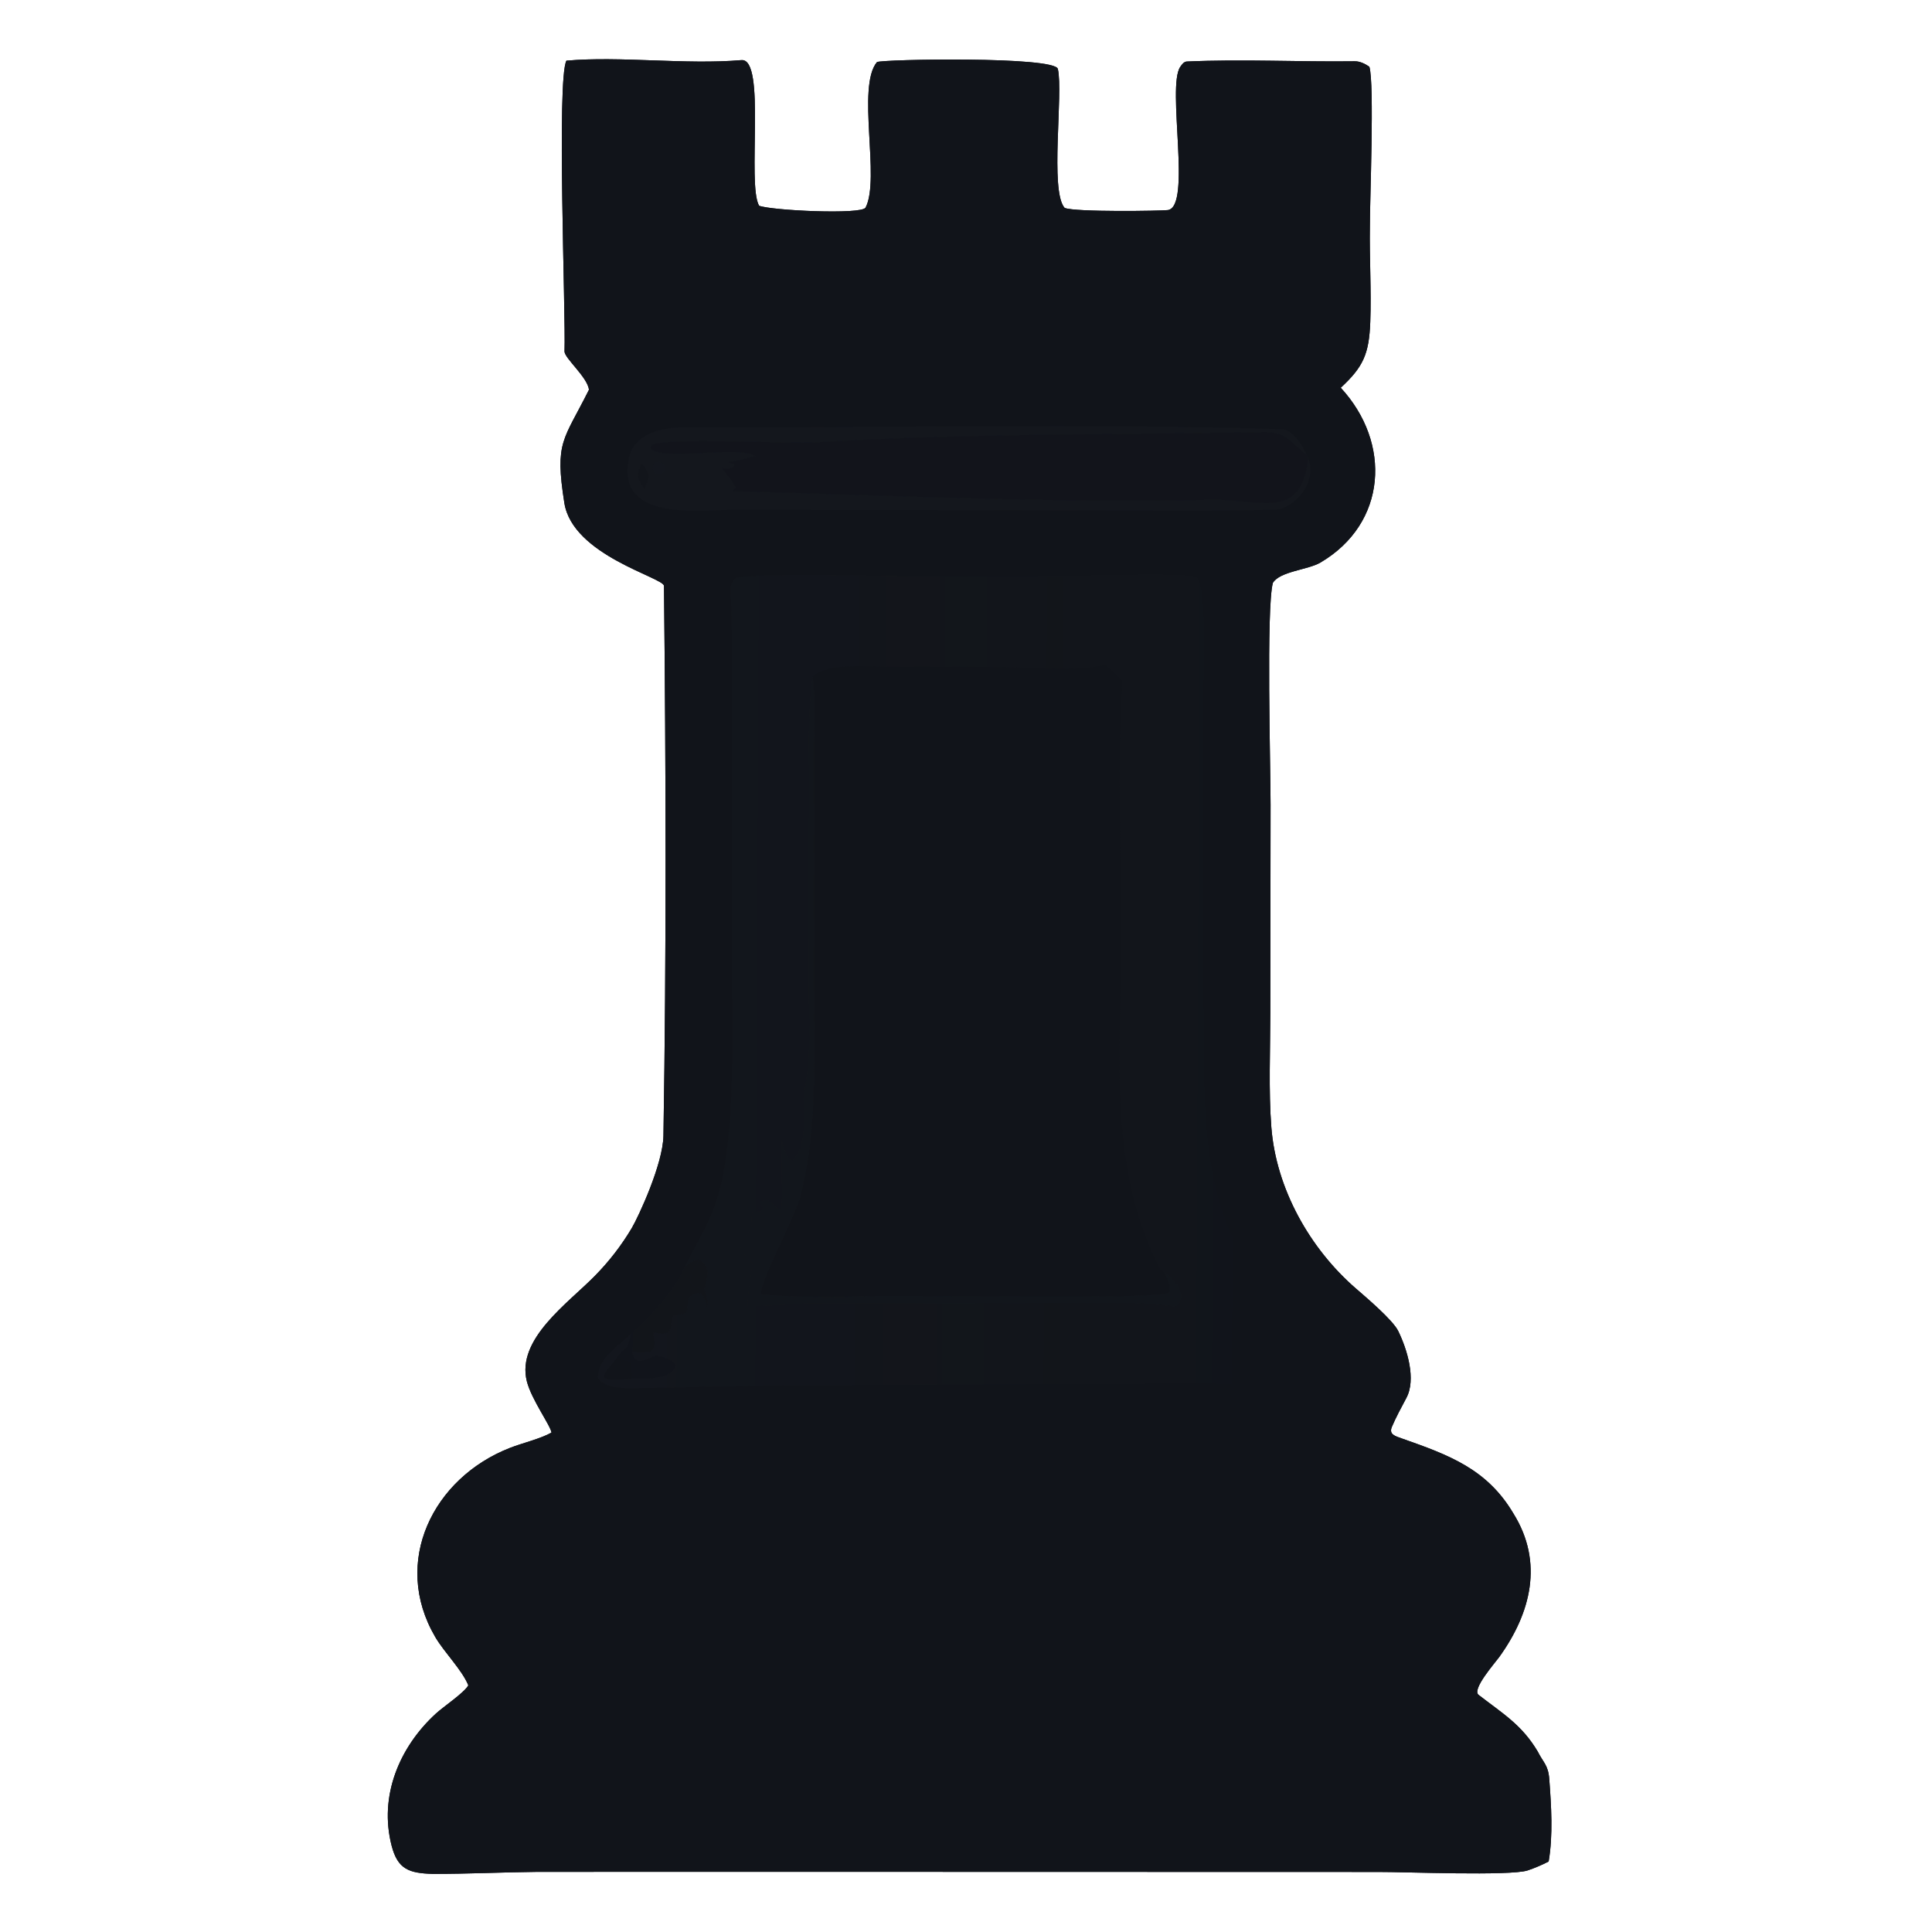
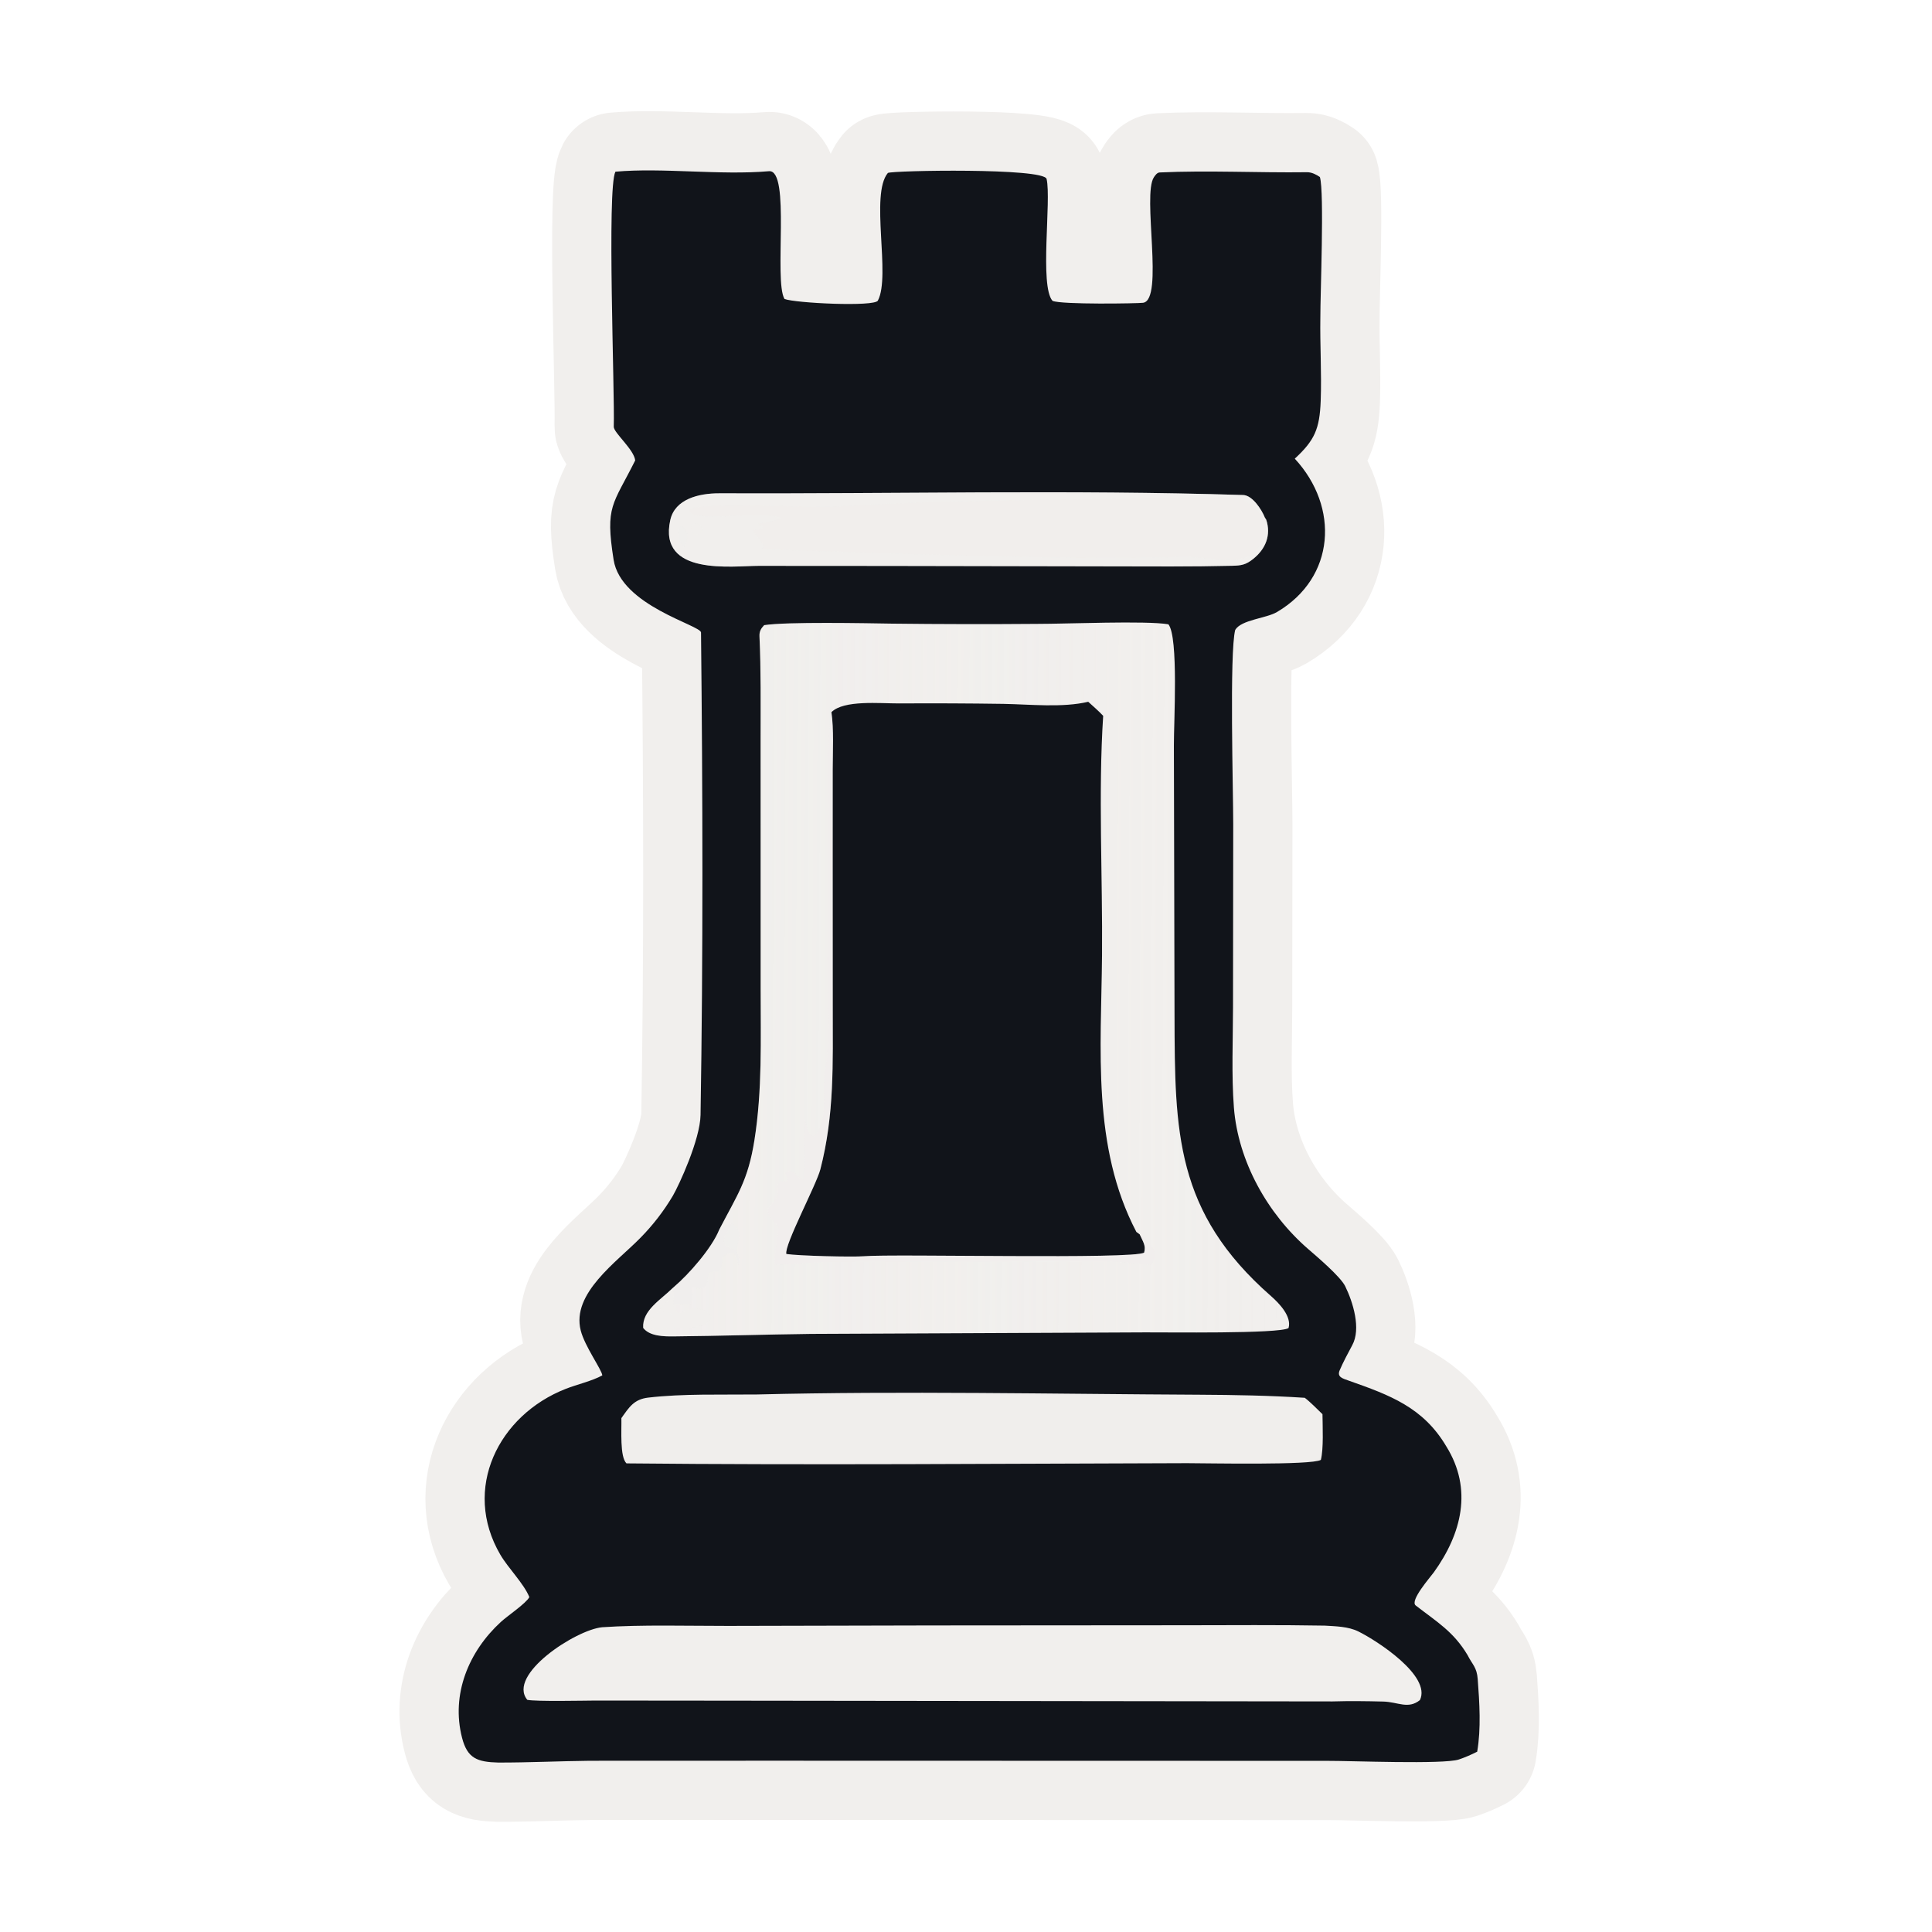
- <svg xmlns="http://www.w3.org/2000/svg" viewBox="108.756 1165.27 552.835 830.55" width="512" height="512" role="img" aria-label="black R">
+ <svg xmlns="http://www.w3.org/2000/svg" viewBox="50.708 1107.222 668.93 946.645" width="512" height="512" role="img" aria-label="black R">
  <defs>
    <linearGradient id="Gradient8" gradientUnits="userSpaceOnUse" x1="540.732" y1="1586.65" x2="242.694" y2="1585.36">
-       <stop class="stop0" offset="0" stop-opacity="0" stop-color="#3A4250" />
-       <stop class="stop1" offset="1" stop-opacity="0.046" stop-color="#3A4250" />
+       <stop class="stop0" offset="0" stop-opacity="0" stop-color="#F1EFED" />
+       <stop class="stop1" offset="1" stop-opacity="0.208" stop-color="#F1EFED" />
    </linearGradient>
  </defs>
-   <path fill="#11141A" d="M 213.399 1191.35 C 236.42 1189.27 264.696 1193.19 288.631 1191.11 C 299.364 1190.17 290.924 1244.55 296.226 1253.7 C 301.355 1255.76 340.359 1257.64 342 1254.51 C 348.426 1242.23 338.049 1202.52 346.896 1191.96 C 349.115 1190.73 423.402 1189.38 424.666 1194.92 C 427.058 1205.4 421.118 1247.39 427.575 1254.64 C 432.004 1256.53 469.267 1255.94 471.93 1255.58 C 482.327 1254.2 471.405 1202.6 477.26 1194.05 C 477.885 1193.14 478.774 1191.78 480.084 1191.72 C 503.83 1190.62 528.394 1191.93 552.28 1191.61 C 554.604 1191.58 556.909 1192.81 558.575 1193.96 C 560.819 1201.3 558.738 1252.21 558.801 1262.66 C 558.573 1276.3 559.472 1289.98 558.97 1303.62 C 558.46 1317.46 555.95 1323.01 546.272 1331.96 C 568.201 1355.68 566.201 1390.24 537.539 1407.11 C 532.171 1410.27 520.093 1410.86 517.085 1415.86 C 514.205 1426.97 516.119 1495.17 516.107 1511.18 L 516.003 1600.49 C 515.988 1616.27 515.214 1634.21 516.439 1649.89 C 518.499 1676.27 532.932 1701.96 552.75 1719.15 C 557.032 1722.87 568.637 1732.68 570.973 1737.45 C 574.79 1745.24 578.865 1758.3 574.403 1766.39 C 572.342 1770.25 569.952 1774.67 568.273 1778.63 C 566.874 1781.93 569.598 1782.62 572.811 1783.75 C 592.818 1790.79 609.2 1796.78 620.512 1815.93 C 633.586 1836.92 628.003 1858.73 614.392 1877.64 C 612.69 1880.01 602.504 1891.53 605.518 1893.87 C 615.959 1901.97 624.061 1906.66 630.954 1918.23 C 633.336 1922.99 635.461 1924.05 635.908 1929.99 C 636.772 1941.46 637.591 1954.18 635.649 1965.52 C 632.719 1967 629.737 1968.31 626.62 1969.35 C 619.171 1971.82 573.568 1969.96 562.351 1970.01 L 289.262 1969.94 L 200.78 1969.97 C 185.842 1970.13 170.791 1970.87 155.97 1970.84 C 145.76 1970.56 140.875 1968.87 138.252 1958.72 C 132.756 1937.44 141.5 1916.39 157.277 1901.93 C 160.565 1898.91 169.515 1892.94 171.224 1889.78 C 168.52 1883.12 160.911 1875.67 157.002 1868.99 C 138.082 1836.66 156.134 1800.59 189.112 1787.71 C 194.527 1785.59 201.944 1783.9 206.965 1781.14 C 206.759 1778.38 198.381 1766.98 196.388 1759.1 C 191.783 1740.91 214.103 1725.54 225.651 1713.73 C 231.756 1707.54 237.087 1700.63 241.528 1693.15 C 244.473 1688.09 254.898 1665.69 255.105 1653.52 C 256.402 1574.87 256.169 1495.76 255.338 1417.14 C 255.3 1413.56 216.07 1404.1 212.505 1381.48 C 208.317 1354.9 212.092 1354.84 223.094 1332.8 C 222.421 1327.35 212.475 1319.2 212.579 1316.28 C 213.153 1300.3 209.146 1199.4 213.399 1191.35 z" />
-   <path fill="#11141A" d="M 319.235 1456.18 C 325.277 1450.11 342.906 1451.92 352.438 1451.89 C 369.487 1451.79 386.536 1451.86 403.584 1452.11 C 416.736 1452.35 432.492 1454.07 445.064 1451.08 C 447.466 1453.26 450.203 1455.62 452.388 1457.97 C 449.933 1495.33 452.16 1537.65 451.824 1575.37 C 451.414 1621.36 446.751 1669.02 468.653 1710.85 C 469.195 1711.24 469.738 1711.64 470.28 1712.04 C 472.007 1715.9 473.373 1717.49 472.463 1720.97 C 467.344 1724.39 349.903 1721.51 335.043 1722.76 C 329.708 1723.21 302.978 1722.59 297.141 1721.65 C 296.001 1717.43 311.829 1687.81 313.805 1680.19 C 320.79 1653.24 319.877 1628.13 319.885 1600.51 L 319.854 1528.87 L 319.867 1484.14 C 319.889 1475.42 320.465 1464.59 319.235 1456.18 z" />
+   <path fill="none" stroke="#F1EFED" stroke-width="58.05" stroke-linejoin="round" stroke-linecap="round" d="M 213.399 1191.35 C 236.42 1189.27 264.696 1193.19 288.631 1191.11 C 299.364 1190.17 290.924 1244.55 296.226 1253.7 C 301.355 1255.76 340.359 1257.64 342 1254.51 C 348.426 1242.23 338.049 1202.52 346.896 1191.96 C 349.115 1190.73 423.402 1189.38 424.666 1194.92 C 427.058 1205.4 421.118 1247.39 427.575 1254.64 C 432.004 1256.53 469.267 1255.94 471.93 1255.58 C 482.327 1254.2 471.405 1202.6 477.26 1194.05 C 477.885 1193.14 478.774 1191.78 480.084 1191.72 C 503.83 1190.62 528.394 1191.93 552.28 1191.61 C 554.604 1191.58 556.909 1192.81 558.575 1193.96 C 560.819 1201.3 558.738 1252.21 558.801 1262.66 C 558.573 1276.3 559.472 1289.98 558.97 1303.62 C 558.46 1317.46 555.95 1323.01 546.272 1331.96 C 568.201 1355.68 566.201 1390.24 537.539 1407.11 C 532.171 1410.27 520.093 1410.86 517.085 1415.86 C 514.205 1426.97 516.119 1495.17 516.107 1511.18 L 516.003 1600.49 C 515.988 1616.27 515.214 1634.21 516.439 1649.89 C 518.499 1676.27 532.932 1701.96 552.75 1719.15 C 557.032 1722.87 568.637 1732.68 570.973 1737.45 C 574.79 1745.24 578.865 1758.3 574.403 1766.39 C 572.342 1770.25 569.952 1774.67 568.273 1778.63 C 566.874 1781.93 569.598 1782.62 572.811 1783.75 C 592.818 1790.79 609.2 1796.78 620.512 1815.93 C 633.586 1836.92 628.003 1858.73 614.392 1877.64 C 612.69 1880.01 602.504 1891.53 605.518 1893.87 C 615.959 1901.97 624.061 1906.66 630.954 1918.23 C 633.336 1922.99 635.461 1924.05 635.908 1929.99 C 636.772 1941.46 637.591 1954.18 635.649 1965.52 C 632.719 1967 629.737 1968.31 626.62 1969.35 C 619.171 1971.82 573.568 1969.96 562.351 1970.01 L 289.262 1969.94 L 200.78 1969.97 C 185.842 1970.13 170.791 1970.87 155.97 1970.84 C 145.76 1970.56 140.875 1968.87 138.252 1958.72 C 132.756 1937.44 141.5 1916.39 157.277 1901.93 C 160.565 1898.91 169.515 1892.94 171.224 1889.78 C 168.52 1883.12 160.911 1875.67 157.002 1868.99 C 138.082 1836.66 156.134 1800.59 189.112 1787.71 C 194.527 1785.59 201.944 1783.9 206.965 1781.14 C 206.759 1778.38 198.381 1766.98 196.388 1759.1 C 191.783 1740.91 214.103 1725.54 225.651 1713.73 C 231.756 1707.54 237.087 1700.63 241.528 1693.15 C 244.473 1688.09 254.898 1665.69 255.105 1653.52 C 256.402 1574.87 256.169 1495.76 255.338 1417.14 C 255.3 1413.56 216.07 1404.1 212.505 1381.48 C 208.317 1354.9 212.092 1354.84 223.094 1332.8 C 222.421 1327.35 212.475 1319.2 212.579 1316.28 C 213.153 1300.3 209.146 1199.4 213.399 1191.35 z M 564.75 1940.89 C 573.183 1940.64 581.197 1940.74 589.626 1940.95 C 596.823 1941.14 601.836 1944.86 607.59 1940.23 C 613.286 1928.4 586.551 1911.11 577.387 1906.59 C 572.467 1904.17 566.364 1904.08 560.93 1903.75 C 538.162 1903.35 515.155 1903.54 492.388 1903.57 L 369.065 1903.66 L 268.559 1903.89 C 249.047 1903.91 226.072 1903.23 206.895 1904.54 C 193.953 1905.78 160.176 1927.84 170.209 1940.11 C 174.471 1941 198.077 1940.49 203.709 1940.46 L 267.926 1940.52 L 564.75 1940.89 z M 216.317 1802.08 C 216.469 1807.77 215.474 1821.04 218.815 1824.25 C 309.373 1825.16 402.8 1824.39 493.5 1824.15 C 502.723 1824.15 554.524 1825.25 559.053 1822.54 C 560.429 1816.99 559.904 1806.32 559.84 1800.15 C 557.405 1797.8 553.764 1794.07 551.162 1792.12 C 534.543 1791.02 516.319 1790.69 499.56 1790.61 C 427.687 1790.26 354.384 1788.71 282.607 1790.49 C 265.576 1790.69 246.411 1790.03 229.441 1792.03 C 222.472 1792.85 220.126 1796.71 216.317 1802.08 z M 264.253 1709.74 C 260.629 1718.75 249.411 1731.58 241.939 1737.9 L 241.312 1738.45 C 235.729 1744.06 226.443 1749.24 227 1757.87 C 230.218 1762 237.027 1762.07 241.896 1762.03 C 264.319 1761.82 286.754 1761.09 309.177 1760.81 L 473.029 1760.06 C 482.415 1759.98 538.736 1760.84 543.209 1757.96 C 544.896 1752.27 538.549 1745.72 534.612 1742.27 C 487.607 1701.1 487.509 1661.64 487.346 1605 L 487.034 1472.5 C 486.96 1461.7 489.404 1419.32 484.339 1413.12 C 473.376 1411.25 434.539 1412.94 419.791 1412.92 C 396.069 1413.11 372.345 1413.07 348.624 1412.79 C 336.15 1412.6 297.117 1411.82 286.274 1413.54 C 284.739 1415.17 283.863 1416.56 283.976 1419 C 284.75 1435.72 284.518 1452.47 284.531 1469.21 L 284.557 1592.04 C 284.544 1616.76 285.388 1641.42 281.511 1665.86 C 278.348 1685.8 273.123 1692.64 264.253 1709.74 z M 531.615 1360.82 C 529.997 1356.76 525.474 1349.91 520.963 1349.77 C 435.778 1347.1 349.684 1349.26 264.29 1348.94 C 254.331 1348.91 242.539 1351.69 240.265 1362.09 C 234.238 1389.63 270.83 1384.47 283.577 1384.48 L 346.324 1384.52 L 455.351 1384.72 C 475.444 1384.76 495.586 1384.92 515.669 1384.44 C 520.083 1384.34 522.289 1383.93 525.782 1381.17 C 532.001 1376.27 534.78 1369.39 532.265 1361.82 L 531.615 1360.82 z" />
+   <path fill="none" stroke="#F1EFED" stroke-width="58.05" stroke-linejoin="round" stroke-linecap="round" d="M 319.235 1456.18 C 325.277 1450.11 342.906 1451.92 352.438 1451.89 C 369.487 1451.79 386.536 1451.86 403.584 1452.11 C 416.736 1452.35 432.492 1454.07 445.064 1451.08 C 447.466 1453.26 450.203 1455.62 452.388 1457.97 C 449.933 1495.33 452.16 1537.65 451.824 1575.37 C 451.414 1621.36 446.751 1669.02 468.653 1710.85 C 469.195 1711.24 469.738 1711.64 470.28 1712.04 C 472.007 1715.9 473.373 1717.49 472.463 1720.97 C 467.344 1724.39 349.903 1721.51 335.043 1722.76 C 329.708 1723.21 302.978 1722.59 297.141 1721.65 C 296.001 1717.43 311.829 1687.81 313.805 1680.19 C 320.79 1653.24 319.877 1628.13 319.885 1600.51 L 319.854 1528.87 L 319.867 1484.14 C 319.889 1475.42 320.465 1464.59 319.235 1456.18 z" />
  <path fill="#11141A" d="M 213.399 1191.35 C 236.42 1189.27 264.696 1193.19 288.631 1191.11 C 299.364 1190.17 290.924 1244.55 296.226 1253.7 C 301.355 1255.76 340.359 1257.64 342 1254.51 C 348.426 1242.23 338.049 1202.52 346.896 1191.96 C 349.115 1190.73 423.402 1189.38 424.666 1194.92 C 427.058 1205.4 421.118 1247.39 427.575 1254.64 C 432.004 1256.53 469.267 1255.94 471.93 1255.58 C 482.327 1254.2 471.405 1202.6 477.26 1194.05 C 477.885 1193.14 478.774 1191.78 480.084 1191.72 C 503.83 1190.62 528.394 1191.93 552.28 1191.61 C 554.604 1191.58 556.909 1192.81 558.575 1193.96 C 560.819 1201.3 558.738 1252.21 558.801 1262.66 C 558.573 1276.3 559.472 1289.98 558.97 1303.62 C 558.46 1317.46 555.95 1323.01 546.272 1331.96 C 568.201 1355.68 566.201 1390.24 537.539 1407.11 C 532.171 1410.27 520.093 1410.86 517.085 1415.86 C 514.205 1426.97 516.119 1495.17 516.107 1511.18 L 516.003 1600.49 C 515.988 1616.27 515.214 1634.21 516.439 1649.89 C 518.499 1676.27 532.932 1701.96 552.75 1719.15 C 557.032 1722.87 568.637 1732.68 570.973 1737.45 C 574.79 1745.24 578.865 1758.3 574.403 1766.39 C 572.342 1770.25 569.952 1774.67 568.273 1778.63 C 566.874 1781.93 569.598 1782.62 572.811 1783.75 C 592.818 1790.79 609.2 1796.78 620.512 1815.93 C 633.586 1836.92 628.003 1858.73 614.392 1877.64 C 612.69 1880.01 602.504 1891.53 605.518 1893.87 C 615.959 1901.97 624.061 1906.66 630.954 1918.23 C 633.336 1922.99 635.461 1924.05 635.908 1929.99 C 636.772 1941.46 637.591 1954.18 635.649 1965.52 C 632.719 1967 629.737 1968.31 626.62 1969.35 C 619.171 1971.82 573.568 1969.96 562.351 1970.01 L 289.262 1969.94 L 200.78 1969.97 C 185.842 1970.13 170.791 1970.87 155.97 1970.84 C 145.76 1970.56 140.875 1968.87 138.252 1958.72 C 132.756 1937.44 141.5 1916.39 157.277 1901.93 C 160.565 1898.91 169.515 1892.94 171.224 1889.78 C 168.52 1883.12 160.911 1875.67 157.002 1868.99 C 138.082 1836.66 156.134 1800.59 189.112 1787.71 C 194.527 1785.59 201.944 1783.9 206.965 1781.14 C 206.759 1778.38 198.381 1766.98 196.388 1759.1 C 191.783 1740.91 214.103 1725.54 225.651 1713.73 C 231.756 1707.54 237.087 1700.63 241.528 1693.15 C 244.473 1688.09 254.898 1665.69 255.105 1653.52 C 256.402 1574.87 256.169 1495.76 255.338 1417.14 C 255.3 1413.56 216.07 1404.1 212.505 1381.48 C 208.317 1354.9 212.092 1354.84 223.094 1332.8 C 222.421 1327.35 212.475 1319.2 212.579 1316.28 C 213.153 1300.3 209.146 1199.4 213.399 1191.35 z M 564.75 1940.89 C 573.183 1940.64 581.197 1940.74 589.626 1940.95 C 596.823 1941.14 601.836 1944.86 607.59 1940.23 C 613.286 1928.4 586.551 1911.11 577.387 1906.59 C 572.467 1904.17 566.364 1904.08 560.93 1903.75 C 538.162 1903.35 515.155 1903.54 492.388 1903.57 L 369.065 1903.66 L 268.559 1903.89 C 249.047 1903.91 226.072 1903.23 206.895 1904.54 C 193.953 1905.78 160.176 1927.84 170.209 1940.11 C 174.471 1941 198.077 1940.49 203.709 1940.46 L 267.926 1940.52 L 564.75 1940.89 z M 216.317 1802.08 C 216.469 1807.77 215.474 1821.04 218.815 1824.25 C 309.373 1825.16 402.8 1824.39 493.5 1824.15 C 502.723 1824.15 554.524 1825.25 559.053 1822.54 C 560.429 1816.99 559.904 1806.32 559.84 1800.15 C 557.405 1797.8 553.764 1794.07 551.162 1792.12 C 534.543 1791.02 516.319 1790.69 499.56 1790.61 C 427.687 1790.26 354.384 1788.71 282.607 1790.49 C 265.576 1790.69 246.411 1790.03 229.441 1792.03 C 222.472 1792.85 220.126 1796.71 216.317 1802.08 z M 264.253 1709.74 C 260.629 1718.75 249.411 1731.58 241.939 1737.9 L 241.312 1738.45 C 235.729 1744.06 226.443 1749.24 227 1757.87 C 230.218 1762 237.027 1762.07 241.896 1762.03 C 264.319 1761.82 286.754 1761.09 309.177 1760.81 L 473.029 1760.06 C 482.415 1759.98 538.736 1760.84 543.209 1757.96 C 544.896 1752.27 538.549 1745.72 534.612 1742.27 C 487.607 1701.1 487.509 1661.64 487.346 1605 L 487.034 1472.5 C 486.96 1461.7 489.404 1419.32 484.339 1413.12 C 473.376 1411.25 434.539 1412.94 419.791 1412.92 C 396.069 1413.11 372.345 1413.07 348.624 1412.79 C 336.15 1412.6 297.117 1411.82 286.274 1413.54 C 284.739 1415.17 283.863 1416.56 283.976 1419 C 284.75 1435.72 284.518 1452.47 284.531 1469.21 L 284.557 1592.04 C 284.544 1616.76 285.388 1641.42 281.511 1665.86 C 278.348 1685.8 273.123 1692.64 264.253 1709.74 z M 531.615 1360.82 C 529.997 1356.76 525.474 1349.91 520.963 1349.77 C 435.778 1347.1 349.684 1349.26 264.29 1348.94 C 254.331 1348.91 242.539 1351.69 240.265 1362.09 C 234.238 1389.63 270.83 1384.47 283.577 1384.48 L 346.324 1384.52 L 455.351 1384.72 C 475.444 1384.76 495.586 1384.92 515.669 1384.44 C 520.083 1384.34 522.289 1383.93 525.782 1381.17 C 532.001 1376.27 534.78 1369.39 532.265 1361.82 L 531.615 1360.82 z" />
  <path fill="url(#Gradient8)" d="M 264.253 1709.74 C 273.123 1692.64 278.348 1685.8 281.511 1665.86 C 285.388 1641.42 284.544 1616.76 284.557 1592.04 L 284.531 1469.21 C 284.518 1452.47 284.75 1435.72 283.976 1419 C 283.863 1416.56 284.739 1415.17 286.274 1413.54 C 297.117 1411.82 336.15 1412.6 348.624 1412.79 C 372.345 1413.07 396.069 1413.11 419.791 1412.92 C 434.539 1412.94 473.376 1411.25 484.339 1413.12 C 489.404 1419.32 486.96 1461.7 487.034 1472.5 L 487.346 1605 C 487.509 1661.64 487.607 1701.1 534.612 1742.27 C 538.549 1745.72 544.896 1752.27 543.209 1757.96 C 538.736 1760.84 482.415 1759.98 473.029 1760.06 L 309.177 1760.81 C 286.754 1761.09 264.319 1761.82 241.896 1762.03 C 237.027 1762.07 230.218 1762 227 1757.87 C 226.443 1749.24 235.729 1744.06 241.312 1738.45 C 238.753 1748.24 239.34 1742.33 234.843 1749.46 L 234.218 1750.2 C 227.192 1758.35 227.109 1759.01 240.994 1758.06 C 243.782 1757.5 258.74 1759.38 260.276 1752.37 C 260.594 1750.92 254.03 1747.07 250.492 1748.56 C 245.914 1750.49 243.063 1752.03 241.627 1746.6 C 243.124 1746.56 249.149 1746.89 249.895 1746.21 C 252.593 1743.74 250.513 1739.58 250.752 1738.18 C 251.512 1737.62 257.881 1741.27 258.474 1734.53 C 259.017 1728.37 260.919 1731.55 264.372 1729.77 C 266.059 1728.9 265.311 1724.71 265.698 1723.52 C 272.345 1717.24 272.919 1724.59 273.746 1727.02 C 274.673 1724.87 273.381 1721.73 272.643 1719.77 C 273.844 1714.02 275.938 1711.13 270.642 1706.47 C 267.147 1707.59 267.227 1707.65 264.253 1709.74 z M 470.28 1712.04 C 472.007 1715.9 473.373 1717.49 472.463 1720.97 C 467.344 1724.39 349.903 1721.51 335.043 1722.76 C 329.708 1723.21 302.978 1722.59 297.141 1721.65 C 296.001 1717.43 311.829 1687.81 313.805 1680.19 C 320.79 1653.24 319.877 1628.13 319.885 1600.51 L 319.854 1528.87 L 319.867 1484.14 C 319.889 1475.42 320.465 1464.59 319.235 1456.18 C 317.215 1468.54 317.481 1496.77 317.478 1509.93 L 317.54 1586.63 C 317.568 1602.05 318.809 1617.51 316.033 1632.6 C 314.337 1641.81 318.137 1656.65 310.654 1664.05 L 309.243 1663.72 C 307.28 1660.32 307.102 1659.48 305.942 1655.66 C 305.668 1661.72 306.515 1682.39 305.736 1685.15 C 301.441 1684.69 302.129 1679.25 296.291 1681.93 L 297.844 1684.95 L 297.199 1685.99 L 293.357 1686.3 C 291.732 1692.45 296.113 1690.27 287.861 1699.66 C 288.246 1703.36 290.783 1705.54 293.369 1708.39 C 292.947 1712.71 290.907 1724.13 291.361 1726.62 C 293.717 1727.27 313.66 1725.55 318.135 1725.52 L 455.872 1725.38 C 459.801 1725.35 476.108 1726.93 475.731 1727.02 C 480.84 1721.57 474.898 1715.29 470.28 1712.04 z" />
  <path fill="#11141A" d="M 319.235 1456.18 C 325.277 1450.11 342.906 1451.92 352.438 1451.89 C 369.487 1451.79 386.536 1451.86 403.584 1452.11 C 416.736 1452.35 432.492 1454.07 445.064 1451.08 C 447.466 1453.26 450.203 1455.62 452.388 1457.97 C 449.933 1495.33 452.16 1537.65 451.824 1575.37 C 451.414 1621.36 446.751 1669.02 468.653 1710.85 C 469.195 1711.24 469.738 1711.64 470.28 1712.04 C 472.007 1715.9 473.373 1717.49 472.463 1720.97 C 467.344 1724.39 349.903 1721.51 335.043 1722.76 C 329.708 1723.21 302.978 1722.59 297.141 1721.65 C 296.001 1717.43 311.829 1687.81 313.805 1680.19 C 320.79 1653.24 319.877 1628.13 319.885 1600.51 L 319.854 1528.87 L 319.867 1484.14 C 319.889 1475.42 320.465 1464.59 319.235 1456.18 z" />
-   <path fill="#3A4250" fill-opacity="0.048" d="M 293.369 1708.39 C 290.783 1705.54 288.246 1703.36 287.861 1699.66 C 296.113 1690.27 291.732 1692.45 293.357 1686.3 L 297.199 1685.99 L 297.844 1684.95 L 296.291 1681.93 C 302.129 1679.25 301.441 1684.69 305.736 1685.15 C 306.515 1682.39 305.668 1661.72 305.942 1655.66 C 307.102 1659.48 307.28 1660.32 309.243 1663.72 L 310.654 1664.05 C 318.137 1656.65 314.337 1641.81 316.033 1632.6 C 318.809 1617.51 317.568 1602.05 317.54 1586.63 L 317.478 1509.93 C 317.481 1496.77 317.215 1468.54 319.235 1456.18 C 320.465 1464.59 319.889 1475.42 319.867 1484.14 L 319.854 1528.87 L 319.885 1600.51 C 319.877 1628.13 320.79 1653.24 313.805 1680.19 C 311.829 1687.81 296.001 1717.43 297.141 1721.65 C 302.978 1722.59 329.708 1723.21 335.043 1722.76 C 349.903 1721.51 467.344 1724.39 472.463 1720.97 C 473.373 1717.49 472.007 1715.9 470.28 1712.04 C 474.898 1715.29 480.84 1721.57 475.731 1727.02 C 476.108 1726.93 459.801 1725.35 455.872 1725.38 L 318.135 1725.52 C 313.66 1725.55 293.717 1727.27 291.361 1726.62 C 290.907 1724.13 292.947 1712.71 293.369 1708.39 z" />
-   <path fill="#3A4250" fill-opacity="0.003" d="M 282.607 1790.49 C 354.384 1788.71 427.687 1790.26 499.56 1790.61 C 516.319 1790.69 534.543 1791.02 551.162 1792.12 C 553.764 1794.07 557.405 1797.8 559.84 1800.15 C 559.904 1806.32 560.429 1816.99 559.053 1822.54 C 554.524 1825.25 502.723 1824.15 493.5 1824.15 C 402.8 1824.39 309.373 1825.16 218.815 1824.25 C 215.474 1821.04 216.469 1807.77 216.317 1802.08 C 220.126 1796.71 222.472 1792.85 229.441 1792.03 C 246.411 1790.03 265.576 1790.69 282.607 1790.49 z" />
-   <path fill="#3A4250" fill-opacity="0.028" d="M 532.265 1361.82 C 529.561 1389.79 511.661 1379.65 490.476 1380.13 C 422.117 1381.67 353.166 1378.24 284.763 1376.39 L 286.295 1374.89 C 284.953 1372.45 281.964 1368.75 280.167 1366.38 C 282.831 1367.13 282.794 1366.85 285.479 1365.89 L 285.539 1364.84 C 283.591 1364.47 284.398 1364.83 283.039 1363.94 C 287.418 1363.17 290.398 1362.53 294.683 1361.35 C 287.201 1356.59 254.909 1363.69 249.562 1358.07 L 250.15 1356.45 C 257.425 1353.28 308.518 1356.16 321.498 1355.38 C 385.118 1351.54 449.342 1352.16 513.046 1351 C 522.374 1350.83 524.34 1354.81 530.235 1359.69 L 531.615 1360.82 L 532.265 1361.82 z" />
-   <path fill="#3A4250" fill-opacity="0.071" d="M 532.265 1361.82 C 534.78 1369.39 532.001 1376.27 525.782 1381.17 C 522.289 1383.93 520.083 1384.34 515.669 1384.44 C 495.586 1384.92 475.444 1384.76 455.351 1384.72 L 346.324 1384.52 L 283.577 1384.48 C 270.83 1384.47 234.238 1389.63 240.265 1362.09 C 242.539 1351.69 254.331 1348.91 264.29 1348.94 C 349.684 1349.26 435.778 1347.1 520.963 1349.77 C 525.474 1349.91 529.997 1356.76 531.615 1360.82 L 530.235 1359.69 C 524.34 1354.81 522.374 1350.83 513.046 1351 C 449.342 1352.16 385.118 1351.54 321.498 1355.38 C 308.518 1356.16 257.425 1353.28 250.15 1356.45 L 249.562 1358.07 C 254.909 1363.69 287.201 1356.59 294.683 1361.35 C 290.398 1362.53 287.418 1363.17 283.039 1363.94 C 284.398 1364.83 283.591 1364.47 285.539 1364.84 L 285.479 1365.89 C 282.794 1366.85 282.831 1367.13 280.167 1366.38 C 281.964 1368.75 284.953 1372.45 286.295 1374.89 L 284.763 1376.39 C 353.166 1378.24 422.117 1381.67 490.476 1380.13 C 511.661 1379.65 529.561 1389.79 532.265 1361.82 z M 246.868 1375.4 C 249.441 1370.13 249.504 1368.72 245.576 1364.39 C 243.457 1370.2 243.201 1369.76 246.868 1375.4 z M 255.267 1368.05 C 256.074 1366.88 255.824 1365.28 254.699 1364.42 C 253.574 1363.55 251.969 1363.72 251.047 1364.8 C 250.407 1365.55 250.233 1366.59 250.593 1367.51 C 250.953 1368.42 251.79 1369.07 252.768 1369.18 C 253.746 1369.29 254.707 1368.86 255.267 1368.05 z" />
-   <path fill="#3A4250" fill-opacity="0.035" d="M 245.576 1364.39 C 249.504 1368.72 249.441 1370.13 246.868 1375.4 C 243.201 1369.76 243.457 1370.2 245.576 1364.39 z" />
-   <path fill="#3A4250" fill-opacity="0.082" d="M 251.047 1364.8 C 251.969 1363.72 253.574 1363.55 254.699 1364.42 C 255.824 1365.28 256.074 1366.88 255.267 1368.05 C 254.707 1368.86 253.746 1369.29 252.768 1369.18 C 251.79 1369.07 250.953 1368.42 250.593 1367.51 C 250.233 1366.59 250.407 1365.55 251.047 1364.8 z" />
-   <path fill="#3A4250" fill-opacity="0.02" d="M 270.642 1706.47 C 266.595 1713.92 263.222 1717.57 272.643 1719.77 C 273.381 1721.73 274.673 1724.87 273.746 1727.02 C 272.919 1724.59 272.345 1717.24 265.698 1723.52 C 265.311 1724.71 266.059 1728.9 264.372 1729.77 C 260.919 1731.55 259.017 1728.37 258.474 1734.53 C 257.881 1741.27 251.512 1737.62 250.752 1738.18 C 250.513 1739.58 252.593 1743.74 249.895 1746.21 C 249.149 1746.89 243.124 1746.56 241.627 1746.6 C 241.956 1743.04 242.006 1741.51 241.939 1737.9 C 249.411 1731.58 260.629 1718.75 264.253 1709.74 C 267.227 1707.65 267.147 1707.59 270.642 1706.47 z" />
-   <path fill="#3A4250" fill-opacity="0.013" d="M 241.939 1737.9 C 242.006 1741.51 241.956 1743.04 241.627 1746.6 C 243.063 1752.03 245.914 1750.49 250.492 1748.56 C 254.03 1747.07 260.594 1750.92 260.276 1752.37 C 258.74 1759.38 243.782 1757.5 240.994 1758.06 C 242.344 1755.17 241.133 1756.47 241.231 1754.37 C 241.469 1749.29 239.264 1750.6 234.843 1749.46 C 239.34 1742.33 238.753 1748.24 241.312 1738.45 L 241.939 1737.9 z" />
-   <path fill="#3A4250" fill-opacity="0.022" d="M 270.642 1706.47 C 275.938 1711.13 273.844 1714.02 272.643 1719.77 C 263.222 1717.57 266.595 1713.92 270.642 1706.47 z" />
+   <path fill="#F1EFED" fill-opacity="0.216" d="M 293.369 1708.39 C 290.783 1705.54 288.246 1703.36 287.861 1699.66 C 296.113 1690.27 291.732 1692.45 293.357 1686.3 L 297.199 1685.99 L 297.844 1684.95 L 296.291 1681.93 C 302.129 1679.25 301.441 1684.69 305.736 1685.15 C 306.515 1682.39 305.668 1661.72 305.942 1655.66 C 307.102 1659.48 307.28 1660.32 309.243 1663.72 L 310.654 1664.05 C 318.137 1656.65 314.337 1641.81 316.033 1632.6 C 318.809 1617.51 317.568 1602.05 317.54 1586.63 L 317.478 1509.93 C 317.481 1496.77 317.215 1468.54 319.235 1456.18 C 320.465 1464.59 319.889 1475.42 319.867 1484.14 L 319.854 1528.87 L 319.885 1600.51 C 319.877 1628.13 320.79 1653.24 313.805 1680.19 C 311.829 1687.81 296.001 1717.43 297.141 1721.65 C 302.978 1722.59 329.708 1723.21 335.043 1722.76 C 349.903 1721.51 467.344 1724.39 472.463 1720.97 C 473.373 1717.49 472.007 1715.9 470.28 1712.04 C 474.898 1715.29 480.84 1721.57 475.731 1727.02 C 476.108 1726.93 459.801 1725.35 455.872 1725.38 L 318.135 1725.52 C 313.66 1725.55 293.717 1727.27 291.361 1726.62 C 290.907 1724.13 292.947 1712.71 293.369 1708.39 z" />
+   <path fill="#F1EFED" fill-opacity="0.012" d="M 282.607 1790.49 C 354.384 1788.71 427.687 1790.26 499.56 1790.61 C 516.319 1790.69 534.543 1791.02 551.162 1792.12 C 553.764 1794.07 557.405 1797.8 559.84 1800.15 C 559.904 1806.32 560.429 1816.99 559.053 1822.54 C 554.524 1825.25 502.723 1824.15 493.5 1824.15 C 402.8 1824.39 309.373 1825.16 218.815 1824.25 C 215.474 1821.04 216.469 1807.77 216.317 1802.08 C 220.126 1796.71 222.472 1792.85 229.441 1792.03 C 246.411 1790.03 265.576 1790.69 282.607 1790.49 z" />
+   <path fill="#F1EFED" fill-opacity="0.125" d="M 532.265 1361.82 C 529.561 1389.79 511.661 1379.65 490.476 1380.13 C 422.117 1381.67 353.166 1378.24 284.763 1376.39 L 286.295 1374.89 C 284.953 1372.45 281.964 1368.75 280.167 1366.38 C 282.831 1367.13 282.794 1366.85 285.479 1365.89 L 285.539 1364.84 C 283.591 1364.47 284.398 1364.83 283.039 1363.94 C 287.418 1363.17 290.398 1362.53 294.683 1361.35 C 287.201 1356.59 254.909 1363.69 249.562 1358.07 L 250.15 1356.45 C 257.425 1353.28 308.518 1356.16 321.498 1355.38 C 385.118 1351.54 449.342 1352.16 513.046 1351 C 522.374 1350.83 524.34 1354.81 530.235 1359.69 L 531.615 1360.82 L 532.265 1361.82 z" />
+   <path fill="#F1EFED" fill-opacity="0.322" d="M 532.265 1361.82 C 534.78 1369.39 532.001 1376.27 525.782 1381.17 C 522.289 1383.93 520.083 1384.34 515.669 1384.44 C 495.586 1384.92 475.444 1384.76 455.351 1384.72 L 346.324 1384.52 L 283.577 1384.48 C 270.83 1384.47 234.238 1389.63 240.265 1362.09 C 242.539 1351.69 254.331 1348.91 264.29 1348.94 C 349.684 1349.26 435.778 1347.1 520.963 1349.77 C 525.474 1349.91 529.997 1356.76 531.615 1360.82 L 530.235 1359.69 C 524.34 1354.81 522.374 1350.83 513.046 1351 C 449.342 1352.16 385.118 1351.54 321.498 1355.38 C 308.518 1356.16 257.425 1353.28 250.15 1356.45 L 249.562 1358.07 C 254.909 1363.69 287.201 1356.59 294.683 1361.35 C 290.398 1362.53 287.418 1363.17 283.039 1363.94 C 284.398 1364.83 283.591 1364.47 285.539 1364.84 L 285.479 1365.89 C 282.794 1366.85 282.831 1367.13 280.167 1366.38 C 281.964 1368.75 284.953 1372.45 286.295 1374.89 L 284.763 1376.39 C 353.166 1378.24 422.117 1381.67 490.476 1380.13 C 511.661 1379.65 529.561 1389.79 532.265 1361.82 z M 246.868 1375.4 C 249.441 1370.13 249.504 1368.72 245.576 1364.39 C 243.457 1370.2 243.201 1369.76 246.868 1375.4 z M 255.267 1368.05 C 256.074 1366.88 255.824 1365.28 254.699 1364.42 C 253.574 1363.55 251.969 1363.72 251.047 1364.8 C 250.407 1365.55 250.233 1366.59 250.593 1367.51 C 250.953 1368.42 251.79 1369.07 252.768 1369.18 C 253.746 1369.29 254.707 1368.86 255.267 1368.05 z" />
+   <path fill="#F1EFED" fill-opacity="0.157" d="M 245.576 1364.39 C 249.504 1368.72 249.441 1370.13 246.868 1375.4 C 243.201 1369.76 243.457 1370.2 245.576 1364.39 z" />
+   <path fill="#F1EFED" fill-opacity="0.373" d="M 251.047 1364.8 C 251.969 1363.72 253.574 1363.55 254.699 1364.42 C 255.824 1365.28 256.074 1366.88 255.267 1368.05 C 254.707 1368.86 253.746 1369.29 252.768 1369.18 C 251.79 1369.07 250.953 1368.42 250.593 1367.51 C 250.233 1366.59 250.407 1365.55 251.047 1364.8 z" />
+   <path fill="#F1EFED" fill-opacity="0.09" d="M 270.642 1706.47 C 266.595 1713.92 263.222 1717.57 272.643 1719.77 C 273.381 1721.73 274.673 1724.87 273.746 1727.02 C 272.919 1724.59 272.345 1717.24 265.698 1723.52 C 265.311 1724.71 266.059 1728.9 264.372 1729.77 C 260.919 1731.55 259.017 1728.37 258.474 1734.53 C 257.881 1741.27 251.512 1737.62 250.752 1738.18 C 250.513 1739.58 252.593 1743.74 249.895 1746.21 C 249.149 1746.89 243.124 1746.56 241.627 1746.6 C 241.956 1743.04 242.006 1741.51 241.939 1737.9 C 249.411 1731.58 260.629 1718.75 264.253 1709.74 C 267.227 1707.65 267.147 1707.59 270.642 1706.47 z" />
+   <path fill="#F1EFED" fill-opacity="0.059" d="M 241.939 1737.9 C 242.006 1741.51 241.956 1743.04 241.627 1746.6 C 243.063 1752.03 245.914 1750.49 250.492 1748.56 C 254.03 1747.07 260.594 1750.92 260.276 1752.37 C 258.74 1759.38 243.782 1757.5 240.994 1758.06 C 242.344 1755.17 241.133 1756.47 241.231 1754.37 C 241.469 1749.29 239.264 1750.6 234.843 1749.46 C 239.34 1742.33 238.753 1748.24 241.312 1738.45 L 241.939 1737.9 z" />
+   <path fill="#F1EFED" fill-opacity="0.102" d="M 270.642 1706.47 C 275.938 1711.13 273.844 1714.02 272.643 1719.77 C 263.222 1717.57 266.595 1713.92 270.642 1706.47 z" />
</svg>
